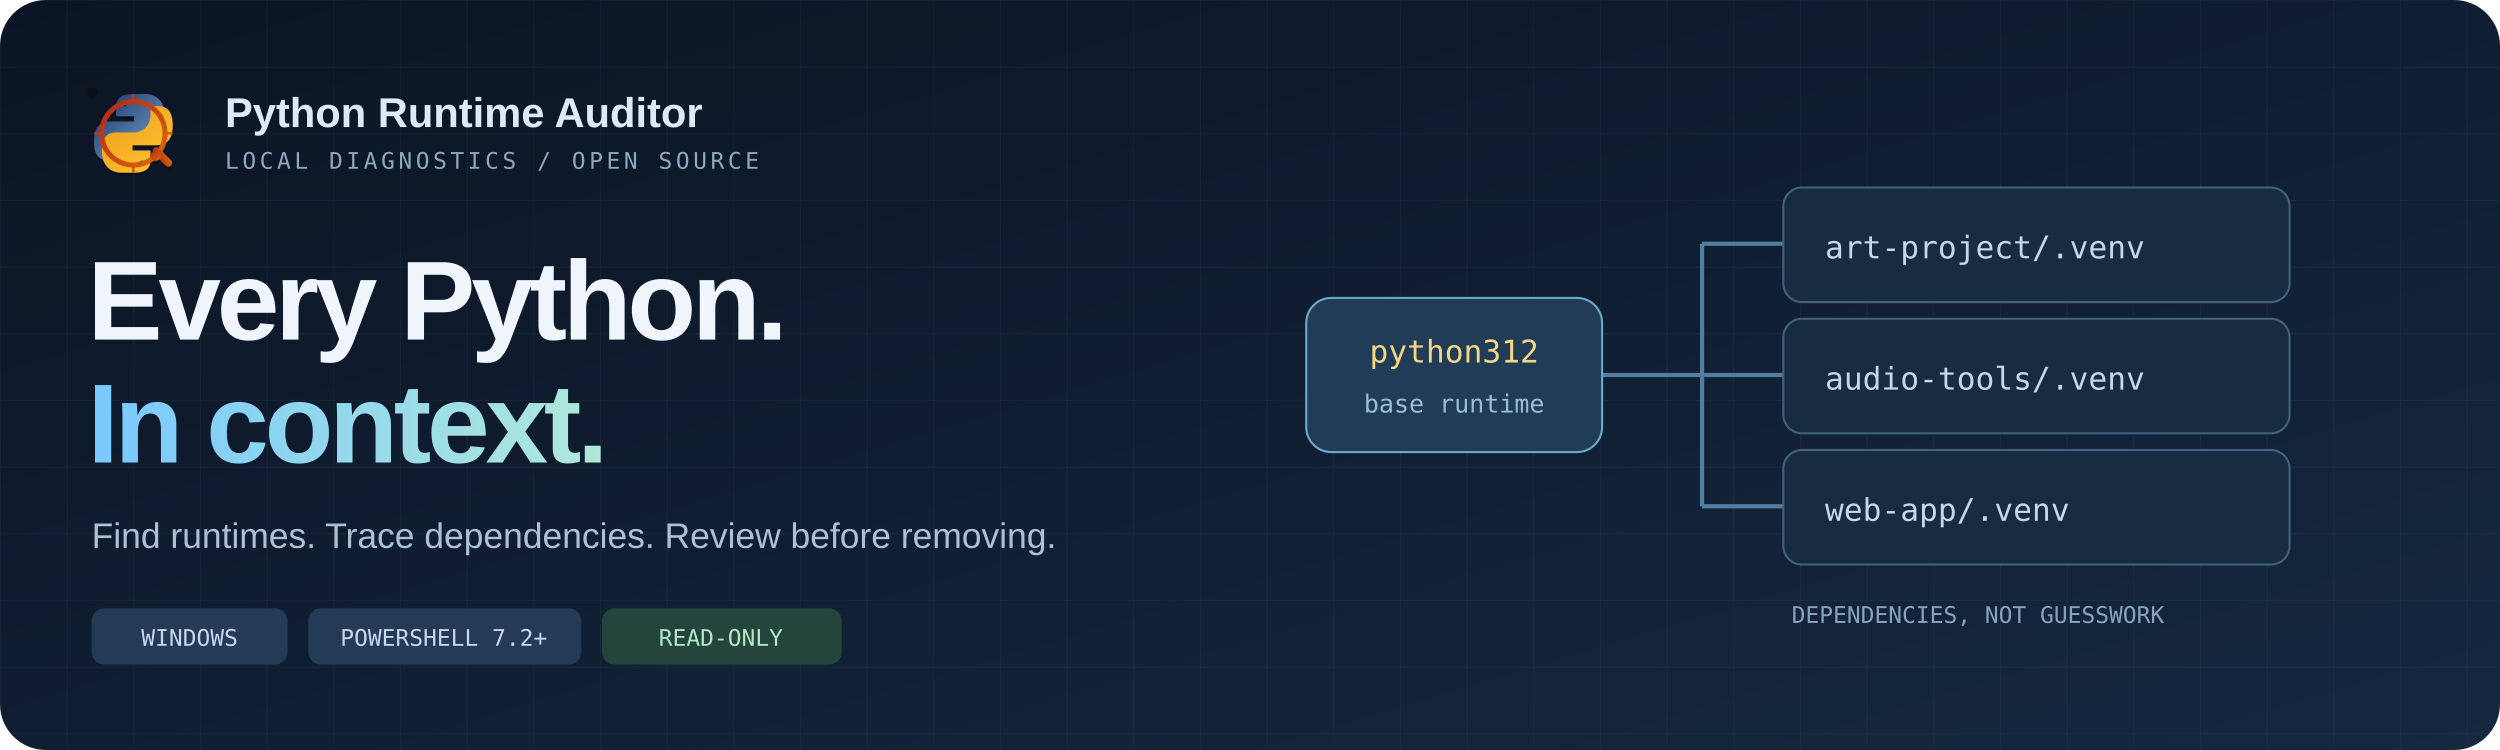
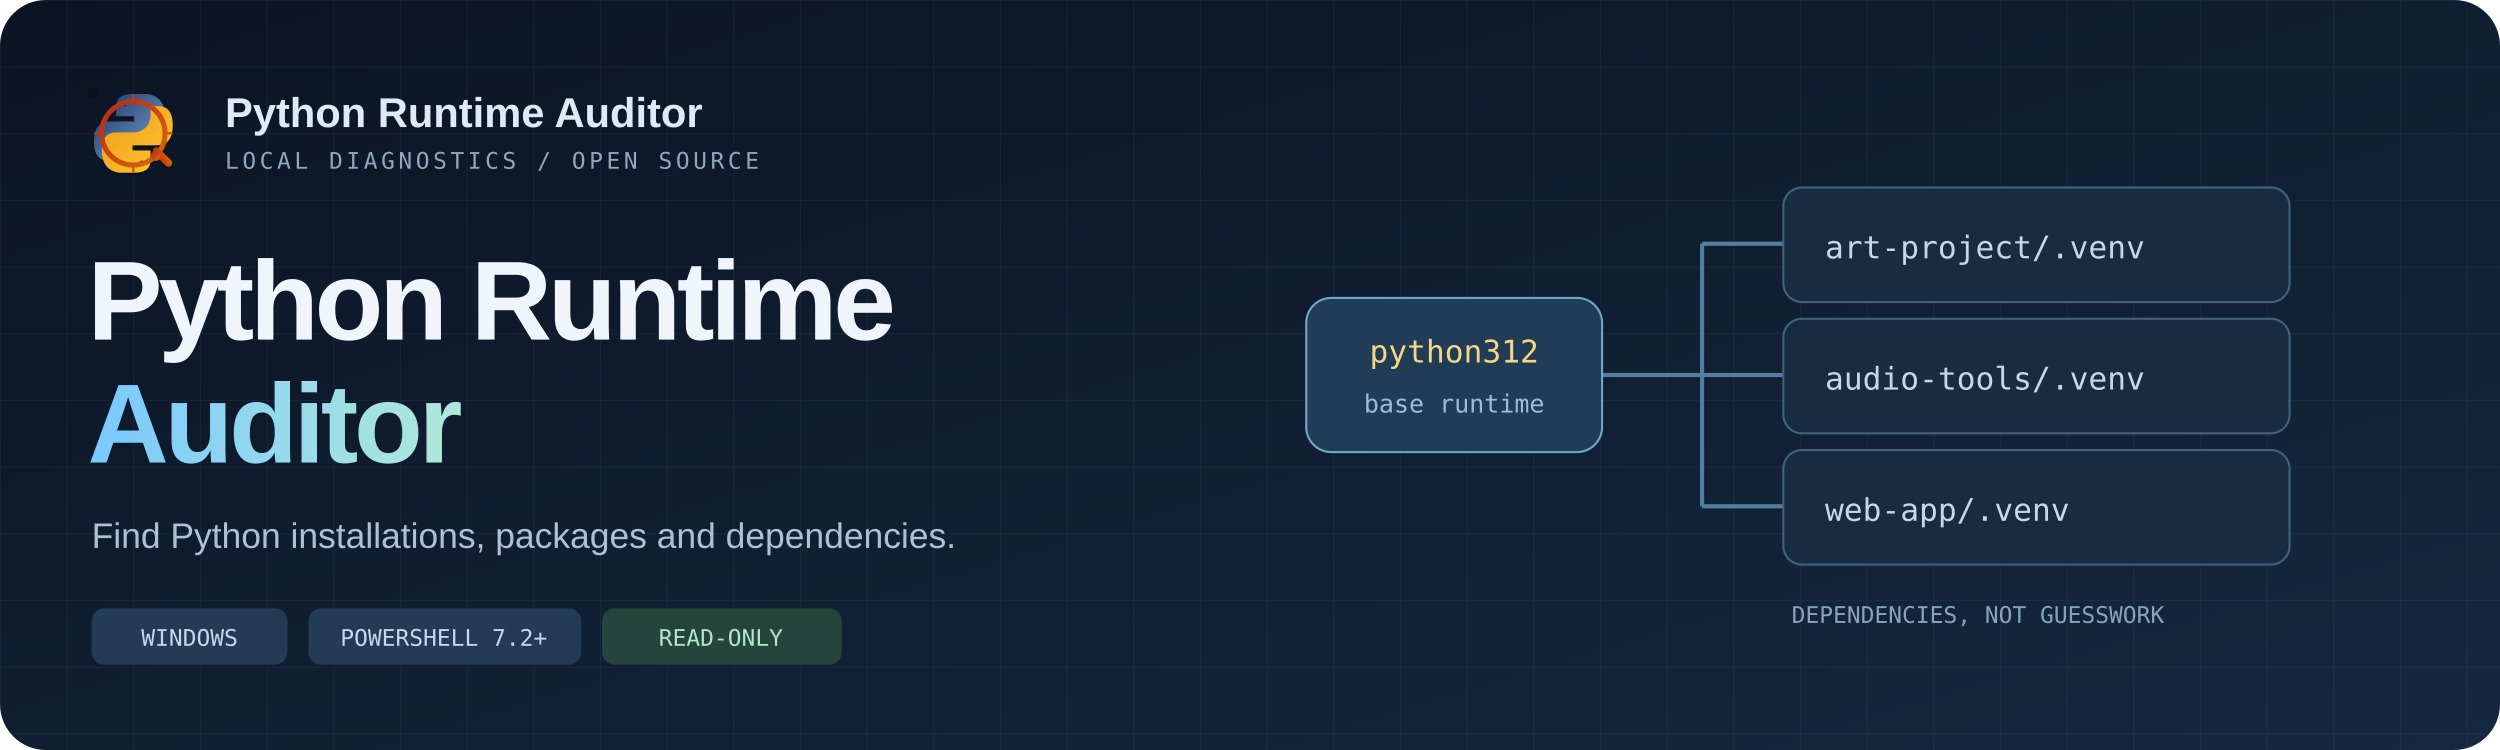
<svg xmlns="http://www.w3.org/2000/svg" width="1200" height="360" viewBox="0 0 1200 360" role="img" aria-labelledby="title description">
  <defs>
    <linearGradient id="bg" x2="1" y2="1">
      <stop stop-color="#0b1423" />
      <stop offset="1" stop-color="#152840" />
    </linearGradient>
    <linearGradient id="accent" x2="1">
      <stop stop-color="#79c9ff" />
      <stop offset="1" stop-color="#b0e8d9" />
    </linearGradient>
    <pattern id="grid" width="32" height="32" patternUnits="userSpaceOnUse">
      <path d="M32 0H0V32" fill="none" stroke="#a2c9eb" stroke-opacity=".055" />
    </pattern>
  </defs>
  <rect width="1200" height="360" rx="22" fill="url(#bg)" />
  <rect width="1200" height="360" rx="22" fill="url(#grid)" />
  <svg viewBox="0 0 512 512" x="38" y="38" width="52" height="52">
    <defs>
      <linearGradient id="charteBlue" x1="0%" y1="0%" x2="100%" y2="100%">
        <stop offset="0%" stop-color="#16345F" />
        <stop offset="100%" stop-color="#7FA6DC" />
      </linearGradient>
      <linearGradient id="charteYellow" x1="0%" y1="0%" x2="100%" y2="100%">
        <stop offset="0%" stop-color="#ED9A1B" />
        <stop offset="100%" stop-color="#FFC933" />
      </linearGradient>
      <linearGradient id="auditorGradient" x1="0%" y1="0%" x2="100%" y2="100%">
        <stop offset="0%" stop-color="#B3261E" />
        <stop offset="100%" stop-color="#DB6A02" />
      </linearGradient>
      <filter id="dropShadow" x="-10%" y="-10%" width="130%" height="130%">
        <feDropShadow dx="0" dy="8" stdDeviation="6" flood-color="#000000" flood-opacity="0.4" />
      </filter>
    </defs>
    <rect x="38" y="38" width="52" height="52" rx="96" fill="#0d1117" />
    <g filter="url(#dropShadow)">
      <circle cx="150" cy="150" r="10" fill="#D6E2F8" opacity="0.4" />
      <circle cx="362" cy="362" r="10" fill="#D6E2F8" opacity="0.4" />
      <path d="M256,70 C180,70 175,105 175,135 L175,175 L260,175 L260,200 L145,200 C105,200 70,220 70,295 C70,370 105,385 145,385 L175,385 L175,340 C175,295 210,260 255,260 L340,260 C375,260 405,240 405,175 C405,110 370,70 310,70 Z" fill="url(#charteBlue)" />
      <circle cx="215" cy="115" r="12" fill="#0d1117" />
      <circle cx="215" cy="115" r="4" fill="#ECEFF3" />
      <path d="M256,442 C332,442 337,407 337,377 L337,337 L252,337 L252,312 L367,312 C407,312 442,292 442,217 C442,142 407,127 367,127 L337,127 L337,172 C337,217 302,252 257,252 L172,252 C137,252 107,272 107,337 C107,402 142,442 202,442 Z" fill="url(#charteYellow)" />
      <circle cx="297" cy="397" r="12" fill="#0d1117" />
      <circle cx="297" cy="397" r="4" fill="#ECEFF3" />
      <circle cx="256" cy="256" r="150" fill="none" stroke="url(#auditorGradient)" stroke-width="24" />
      <path d="M256,76 L256,101 M256,411 L256,436 M76,256 L101,256 M411,256 L436,256" stroke="url(#auditorGradient)" stroke-width="12" stroke-linecap="round" />
      <rect x="340" y="340" width="36" height="115" rx="18" transform="rotate(-45 340 340)" fill="url(#auditorGradient)" />
      <circle cx="362" cy="362" r="24" fill="url(#auditorGradient)" />
    </g>
  </svg>
  <text x="108" y="61" fill="#dfeaf7" font-family="Segoe UI,Arial,sans-serif" font-size="20" font-weight="600">Python Runtime Auditor</text>
  <text x="108" y="81" fill="#8da8c1" font-family="Consolas,monospace" font-size="11" letter-spacing="1.7">LOCAL DIAGNOSTICS / OPEN SOURCE</text>
-   <text x="42" y="163" fill="#f0f5fc" font-family="Segoe UI,Arial,sans-serif" font-size="54" font-weight="700" letter-spacing="-2">Every Python.</text>
-   <text x="42" y="222" fill="url(#accent)" font-family="Segoe UI,Arial,sans-serif" font-size="54" font-weight="700" letter-spacing="-2">In context.</text>
-   <text x="44" y="263" fill="#adc0d5" font-family="Segoe UI,Arial,sans-serif" font-size="17">Find runtimes. Trace dependencies. Review before removing.</text>
+   <text x="42" y="163" fill="#f0f5fc" font-family="Segoe UI,Arial,sans-serif" font-size="54" font-weight="700" letter-spacing="-2">Python Runtime</text>
+   <text x="42" y="222" fill="url(#accent)" font-family="Segoe UI,Arial,sans-serif" font-size="54" font-weight="700" letter-spacing="-2">Auditor</text>
+   <text x="44" y="263" fill="#adc0d5" font-family="Segoe UI,Arial,sans-serif" font-size="17">Find Python installations, packages and dependencies.</text>
  <rect x="44" y="292" width="94" height="27" rx="6" fill="#233b55" />
  <text x="91" y="310" text-anchor="middle" fill="#c5d9ee" font-family="Consolas,monospace" font-size="11">WINDOWS</text>
  <rect x="148" y="292" width="131" height="27" rx="6" fill="#233b55" />
  <text x="213" y="310" text-anchor="middle" fill="#c5d9ee" font-family="Consolas,monospace" font-size="11">POWERSHELL 7.2+</text>
  <rect x="289" y="292" width="115" height="27" rx="6" fill="#25443c" />
  <text x="346" y="310" text-anchor="middle" fill="#b0e8c8" font-family="Consolas,monospace" font-size="11">READ-ONLY</text>
  <g font-family="Consolas,monospace" font-size="15">
    <path d="M769 180h48m0-63v126m0-126h39m-39 63h39m-39 63h39" stroke="#527f9f" stroke-width="2" fill="none" />
    <rect x="627" y="143" width="142" height="74" rx="12" fill="#213c56" stroke="#6ca9cd" />
    <text x="698" y="174" text-anchor="middle" fill="#f6d684">python312</text>
    <text x="698" y="198" text-anchor="middle" fill="#9abed8" font-size="12">base runtime</text>
    <g fill="#172c41" stroke="#42617d">
      <rect x="856" y="90" width="243" height="55" rx="9" />
      <rect x="856" y="153" width="243" height="55" rx="9" />
      <rect x="856" y="216" width="243" height="55" rx="9" />
    </g>
    <g fill="#c3d9eb">
      <text x="876" y="124">art-project/.venv</text>
      <text x="876" y="187">audio-tools/.venv</text>
      <text x="876" y="250">web-app/.venv</text>
    </g>
    <text x="860" y="299" fill="#87a4bf" font-size="11">DEPENDENCIES, NOT GUESSWORK</text>
  </g>
</svg>
